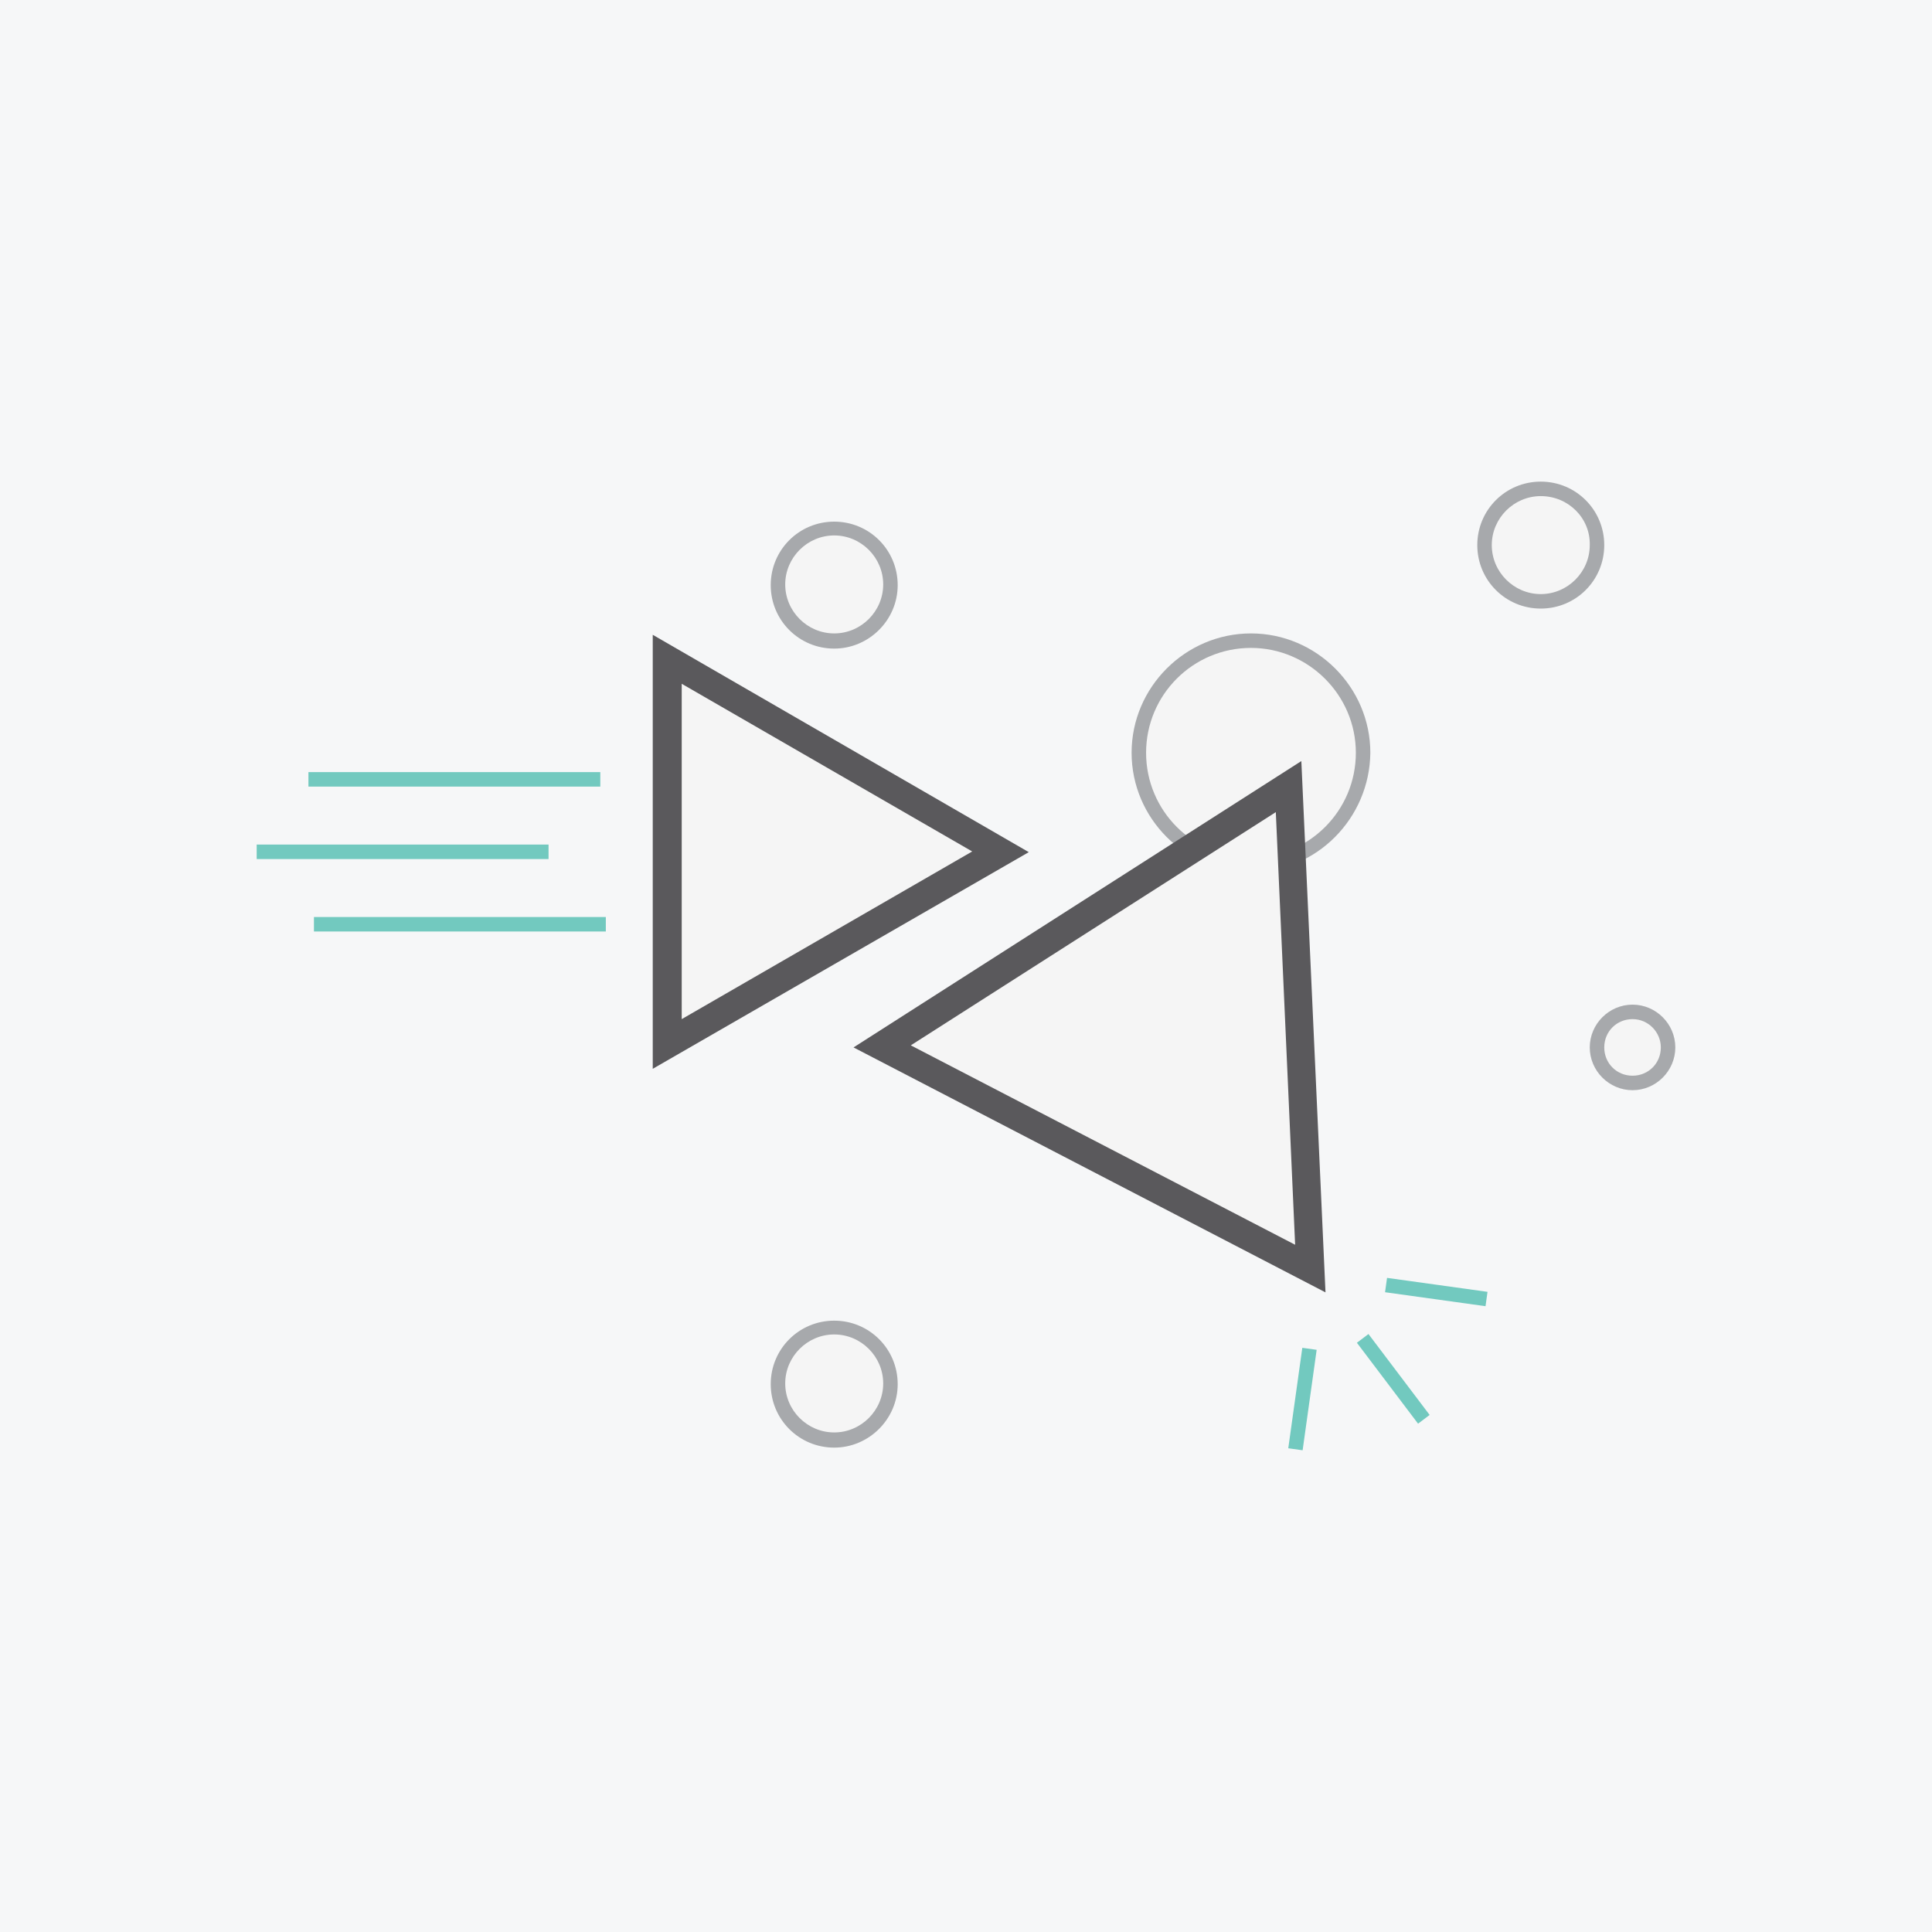
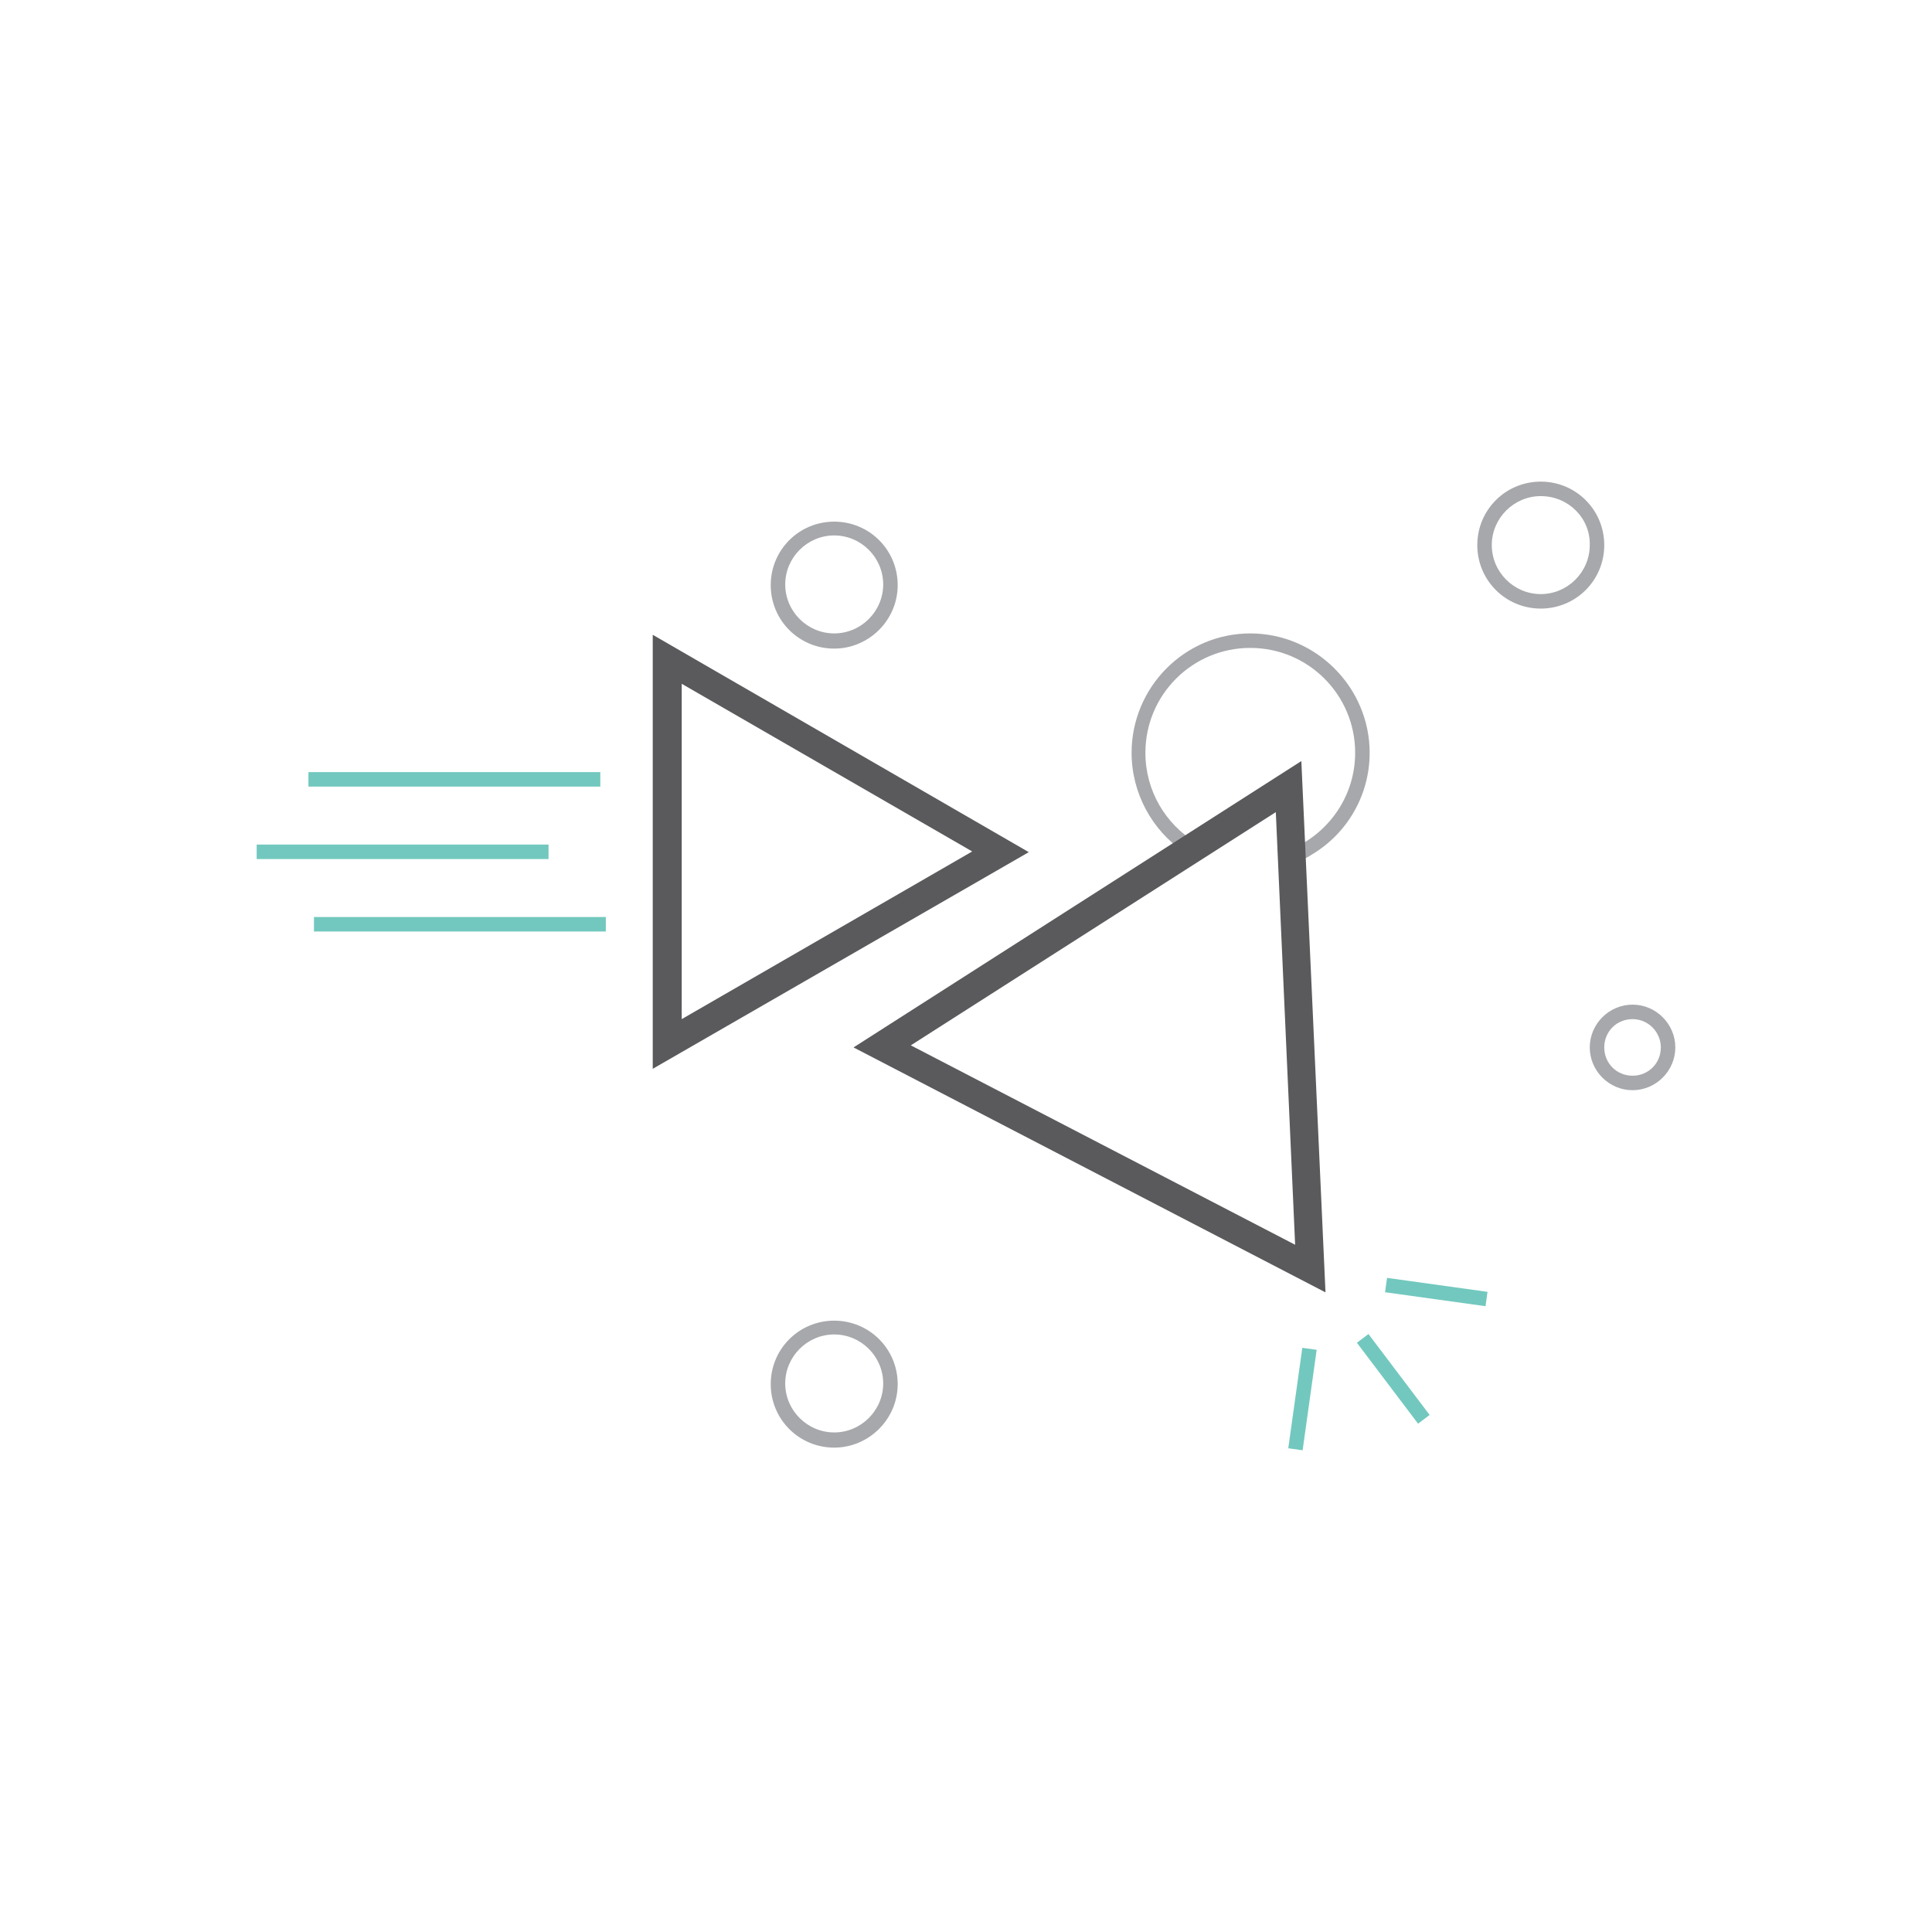
<svg xmlns="http://www.w3.org/2000/svg" version="1.1" id="Layer_1" x="0px" y="0px" viewBox="0 0 280 280" enable-background="new 0 0 280 280" xml:space="preserve">
+   <rect x="0" y="0" fill="none" width="280" height="280" />
  <g>
-     <rect x="0" y="0" fill="#F6F7F8" width="280" height="280" />
+     <path fill="#A6A8AB" d="M223.3,88.2c-5.1,0-9.2-4.1-9.2-9.2c0-5.1,4.1-9.2,9.2-9.2s9.2,4.1,9.2,9.2   C232.5,84.1,228.4,88.2,223.3,88.2z M223.3,71.9c-3.9,0-7.1,3.2-7.1,7.1c0,3.9,3.2,7.1,7.1,7.1c3.9,0,7.1-3.2,7.1-7.1   C230.5,75.1,227.3,71.9,223.3,71.9z" />
+   </g>
+   <path fill="#A6A8AB" d="M187.1,125.3c1.1-0.4,2.2-0.9,3.1-1.5c5-3,8.3-8.5,8.3-14.7c0-9.5-7.8-17.3-17.3-17.3S164,99.6,164,109.1  c0,5.9,3,11.2,7.5,14.3l1.8-1.3c-4.4-2.7-7.3-7.5-7.3-13c0-8.4,6.8-15.2,15.2-15.2s15.2,6.8,15.2,15.2c0,6.5-4.1,12-9.8,14.2  L187.1,125.3z" />
+   <g>
+     <path fill="#A6A8AB" d="M120.9,94c-5.1,0-9.2-4.1-9.2-9.2s4.1-9.2,9.2-9.2c5.1,0,9.2,4.1,9.2,9.2S125.9,94,120.9,94z M120.9,77.6   c-3.9,0-7.1,3.2-7.1,7.1c0,3.9,3.2,7.1,7.1,7.1c3.9,0,7.1-3.2,7.1-7.1C128,80.8,124.8,77.6,120.9,77.6z" />
+   </g>
+   <g>
+     <path fill="#A6A8AB" d="M120.9,209.8c-5.1,0-9.2-4.1-9.2-9.2s4.1-9.2,9.2-9.2c5.1,0,9.2,4.1,9.2,9.2S125.9,209.8,120.9,209.8z    M120.9,193.4c-3.9,0-7.1,3.2-7.1,7.1s3.2,7.1,7.1,7.1c3.9,0,7.1-3.2,7.1-7.1S124.8,193.4,120.9,193.4z" />
+   </g>
+   <g>
+     <path fill="#A6A8AB" d="M236.6,158c-3.4,0-6.2-2.8-6.2-6.2c0-3.4,2.8-6.2,6.2-6.2s6.2,2.8,6.2,6.2C242.8,155.2,240,158,236.6,158z    M236.6,147.7c-2.3,0-4.1,1.8-4.1,4.1c0,2.3,1.8,4.1,4.1,4.1c2.3,0,4.1-1.8,4.1-4.1C240.7,149.6,238.9,147.7,236.6,147.7z" />
+   </g>
+   <g>
+     <path fill="#5A595C" d="M94.6,154.9V92l54.5,31.5L94.6,154.9z M98.8,99.1v48.6l42.1-24.3L98.8,99.1z" />
+   </g>
+   <g>
+     <path fill="#5A595C" d="M192.1,187.3l-68.4-35.5l64.9-41.5L192.1,187.3z M132,151.5l55.7,28.9l-2.8-62.7L132,151.5z" />
+   </g>
+   <g>
+     <rect x="200.8" y="186.2" transform="matrix(0.9905 0.1377 -0.1377 0.9905 27.7689 -26.882)" fill="#72C8BE" width="14.7" height="2.1" />
+   </g>
+   <g>
+     <rect x="187.7" y="195.4" transform="matrix(0.9904 0.1384 -0.1384 0.9904 29.8857 -24.1661)" fill="#72C8BE" width="2.1" height="14.7" />
+   </g>
+   <g>
+     <rect x="194.6" y="198.8" transform="matrix(0.603 0.7977 -0.7977 0.603 239.567 -81.7714)" fill="#72C8BE" width="14.7" height="2.1" />
+   </g>
+   <g>
    <g>
-       <g>
-         <circle fill="#F5F5F5" cx="223.3" cy="79" r="8.2" />
-         <path fill="#A7A9AC" d="M223.3,88.2c-5.1,0-9.2-4.1-9.2-9.2c0-5.1,4.1-9.2,9.2-9.2s9.2,4.1,9.2,9.2     C232.5,84.1,228.4,88.2,223.3,88.2z M223.3,71.9c-3.9,0-7.1,3.2-7.1,7.1c0,3.9,3.2,7.1,7.1,7.1c3.9,0,7.1-3.2,7.1-7.1     C230.5,75.1,227.3,71.9,223.3,71.9z" />
-       </g>
-       <g>
-         <circle fill="#F5F5F5" cx="181.3" cy="109.1" r="16.3" />
-         <path fill="#A7A9AC" d="M181.3,126.4c-9.5,0-17.3-7.8-17.3-17.3c0-9.5,7.8-17.3,17.3-17.3s17.3,7.8,17.3,17.3     C198.5,118.6,190.8,126.4,181.3,126.4z M181.3,93.9c-8.4,0-15.2,6.8-15.2,15.2s6.8,15.2,15.2,15.2c8.4,0,15.2-6.8,15.2-15.2     S189.6,93.9,181.3,93.9z" />
-       </g>
-       <g>
-         <circle fill="#F5F5F5" cx="120.9" cy="84.8" r="8.2" />
-         <path fill="#A7A9AC" d="M120.9,94c-5.1,0-9.2-4.1-9.2-9.2s4.1-9.2,9.2-9.2c5.1,0,9.2,4.1,9.2,9.2S125.9,94,120.9,94z M120.9,77.6     c-3.9,0-7.1,3.2-7.1,7.1c0,3.9,3.2,7.1,7.1,7.1c3.9,0,7.1-3.2,7.1-7.1C128,80.8,124.8,77.6,120.9,77.6z" />
-       </g>
-       <g>
-         <circle fill="#F5F5F5" cx="120.9" cy="200.6" r="8.2" />
-         <path fill="#A7A9AC" d="M120.9,209.8c-5.1,0-9.2-4.1-9.2-9.2s4.1-9.2,9.2-9.2c5.1,0,9.2,4.1,9.2,9.2S125.9,209.8,120.9,209.8z      M120.9,193.4c-3.9,0-7.1,3.2-7.1,7.1s3.2,7.1,7.1,7.1c3.9,0,7.1-3.2,7.1-7.1S124.8,193.4,120.9,193.4z" />
-       </g>
-       <g>
-         <circle fill="#F5F5F5" cx="236.6" cy="151.8" r="5.1" />
-         <path fill="#A7A9AC" d="M236.6,158c-3.4,0-6.2-2.8-6.2-6.2c0-3.4,2.8-6.2,6.2-6.2s6.2,2.8,6.2,6.2C242.8,155.2,240,158,236.6,158     z M236.6,147.7c-2.3,0-4.1,1.8-4.1,4.1c0,2.3,1.8,4.1,4.1,4.1c2.3,0,4.1-1.8,4.1-4.1C240.7,149.6,238.9,147.7,236.6,147.7z" />
-       </g>
-       <g>
-         <polygon fill="#F5F5F5" points="96.7,95.5 145,123.4 96.7,151.3    " />
-         <path fill="#5A595C" d="M94.6,154.9V92l54.5,31.5L94.6,154.9z M98.8,99.1v48.6l42.1-24.3L98.8,99.1z" />
-       </g>
-       <g>
-         <polygon fill="#F5F5F5" points="186.7,114 189.9,183.8 127.8,151.7    " />
-         <path fill="#5A595C" d="M192.1,187.3l-68.4-35.5l64.9-41.5L192.1,187.3z M132,151.5l55.7,28.9l-2.8-62.7L132,151.5z" />
-       </g>
-       <g>
-         <rect x="200.8" y="186.2" transform="matrix(0.9905 0.1377 -0.1377 0.9905 27.7689 -26.882)" fill="#72C9BF" width="14.7" height="2.1" />
-       </g>
-       <g>
-         <rect x="187.7" y="195.4" transform="matrix(0.9904 0.1384 -0.1384 0.9904 29.8857 -24.1661)" fill="#72C9BF" width="2.1" height="14.7" />
-       </g>
-       <g>
-         <rect x="194.6" y="198.8" transform="matrix(0.603 0.7977 -0.7977 0.603 239.567 -81.7714)" fill="#72C9BF" width="14.7" height="2.1" />
-       </g>
-       <g>
-         <g>
-           <rect x="44.7" y="111.9" fill="#72C9BF" width="42.3" height="2.1" />
-         </g>
-         <g>
-           <rect x="37.2" y="122.4" fill="#72C9BF" width="42.3" height="2.1" />
-         </g>
-         <g>
-           <rect x="45.5" y="132.9" fill="#72C9BF" width="42.3" height="2.1" />
-         </g>
-       </g>
+       <rect x="44.7" y="111.9" fill="#72C8BE" width="42.3" height="2.1" />
+     </g>
+     <g>
+       <rect x="37.2" y="122.4" fill="#72C8BE" width="42.3" height="2.1" />
+     </g>
+     <g>
+       <rect x="45.5" y="132.9" fill="#72C8BE" width="42.3" height="2.1" />
    </g>
  </g>
</svg>
